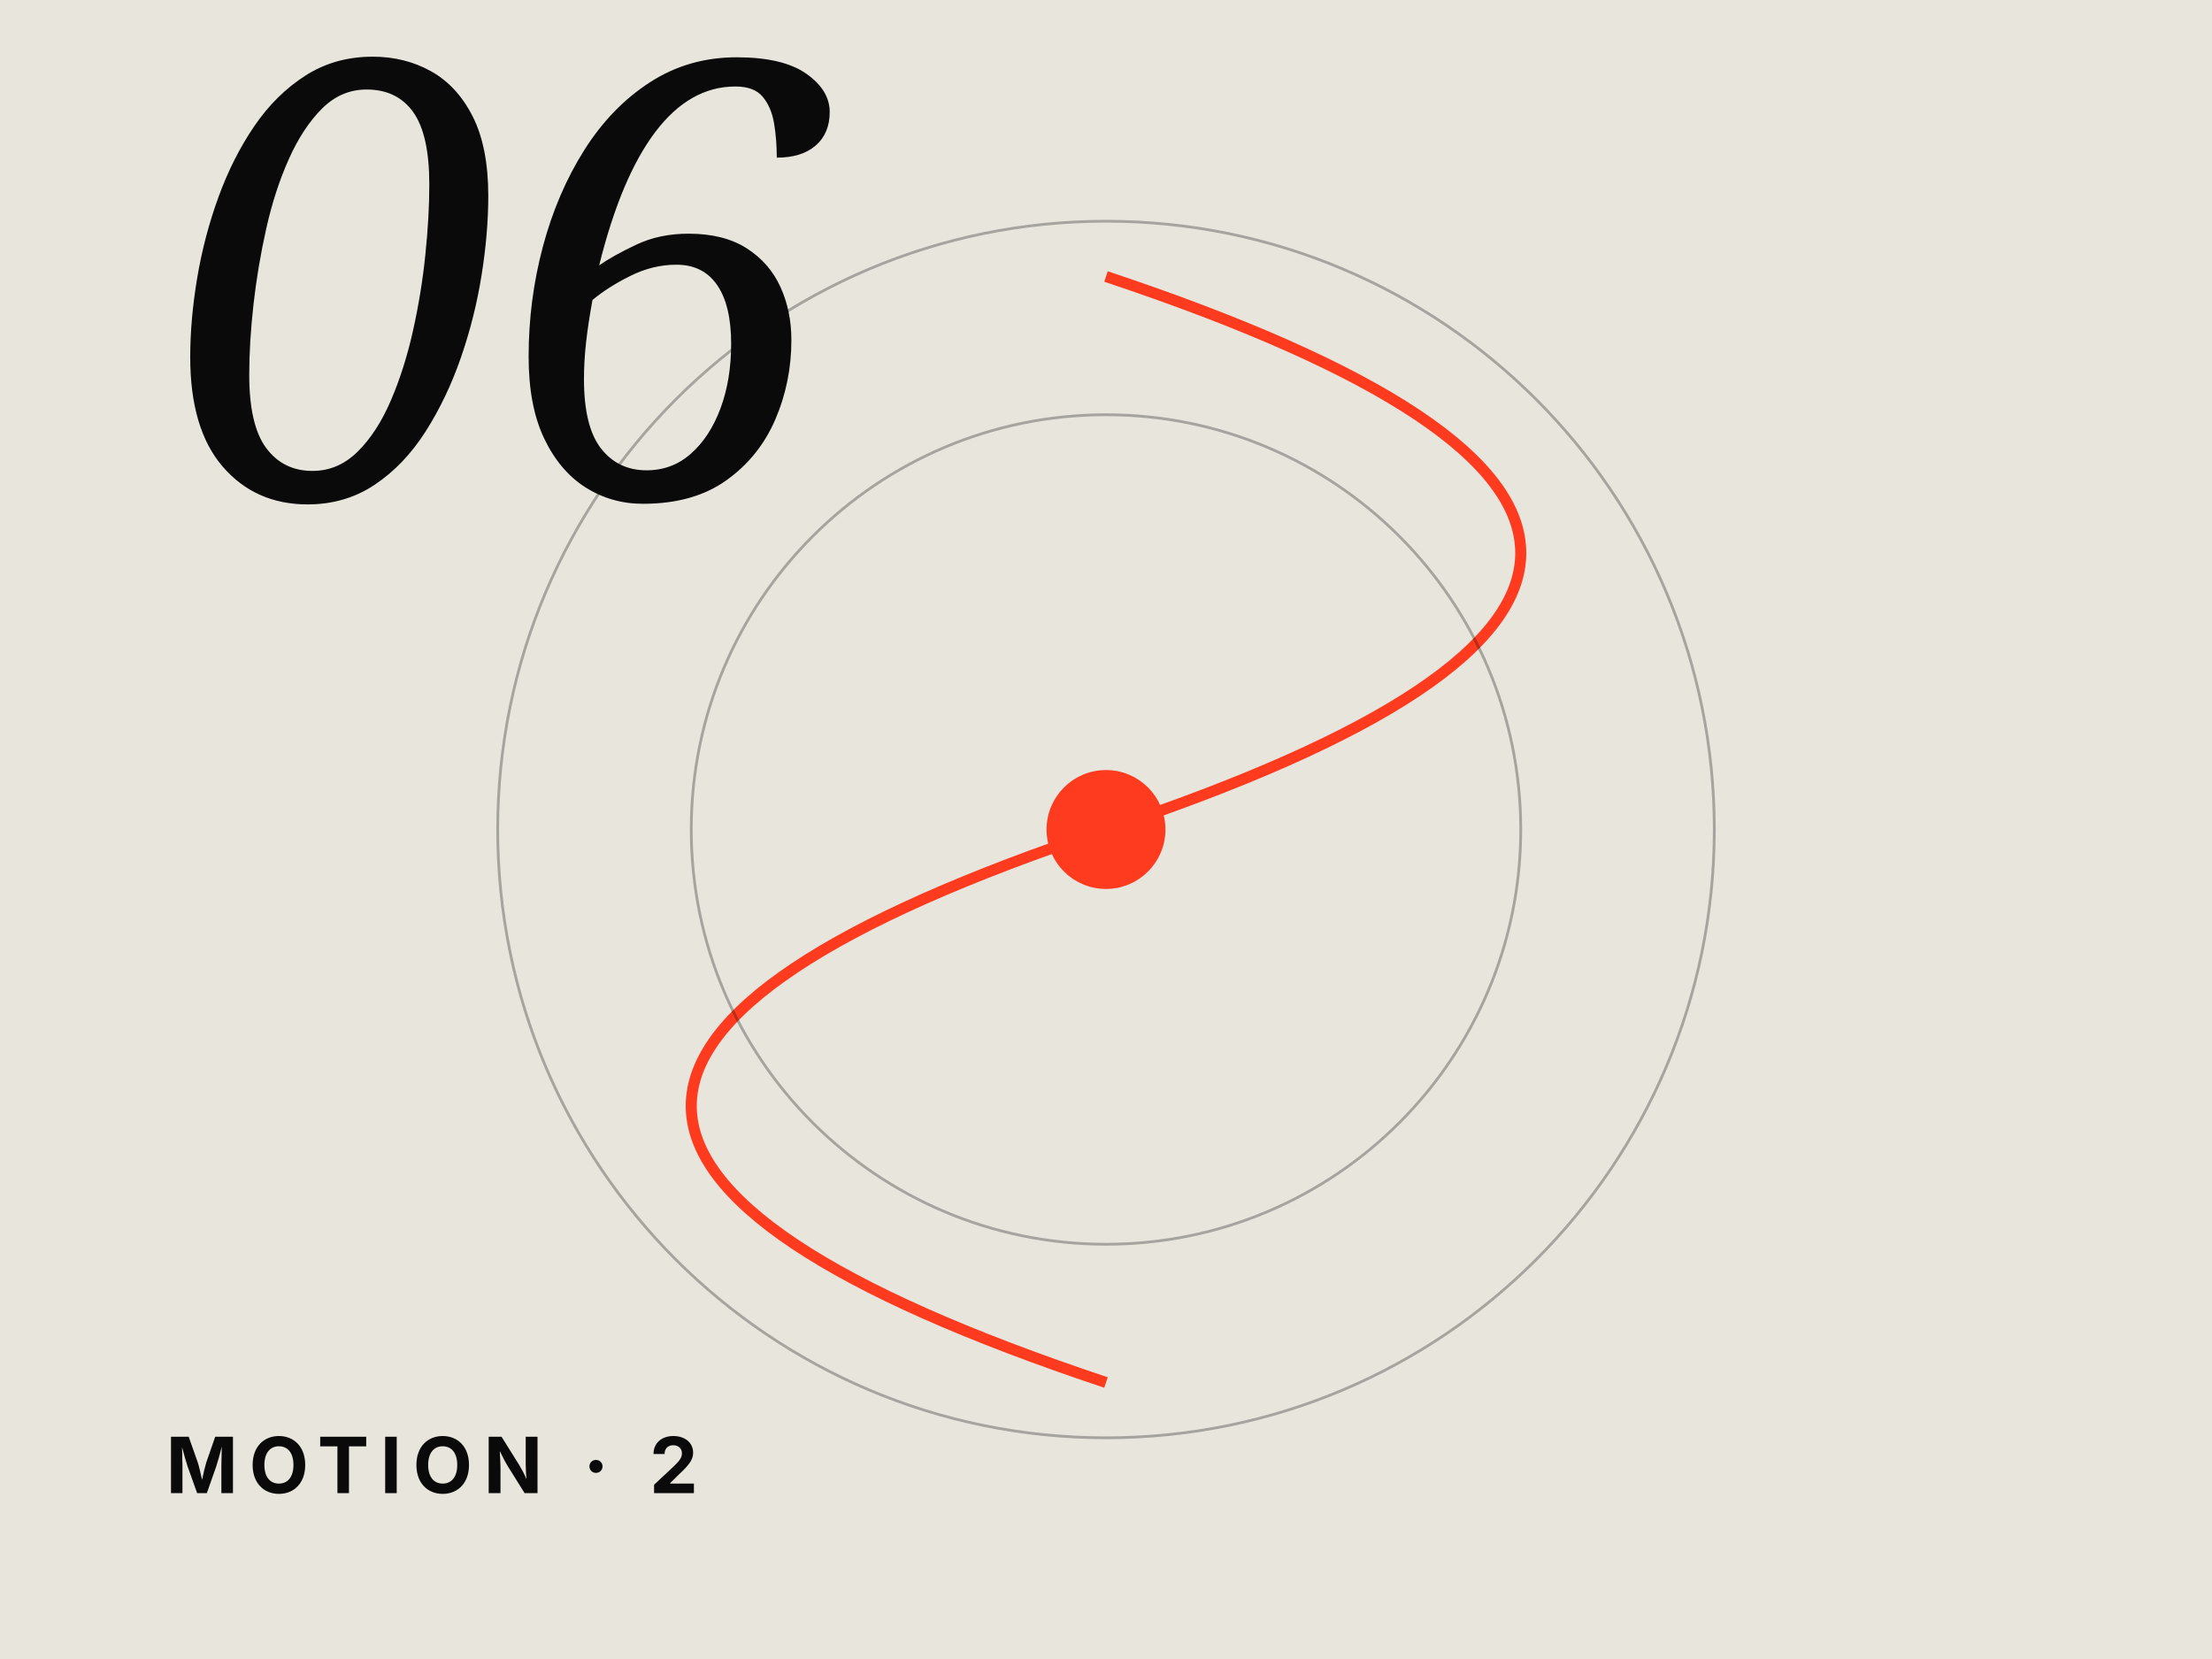
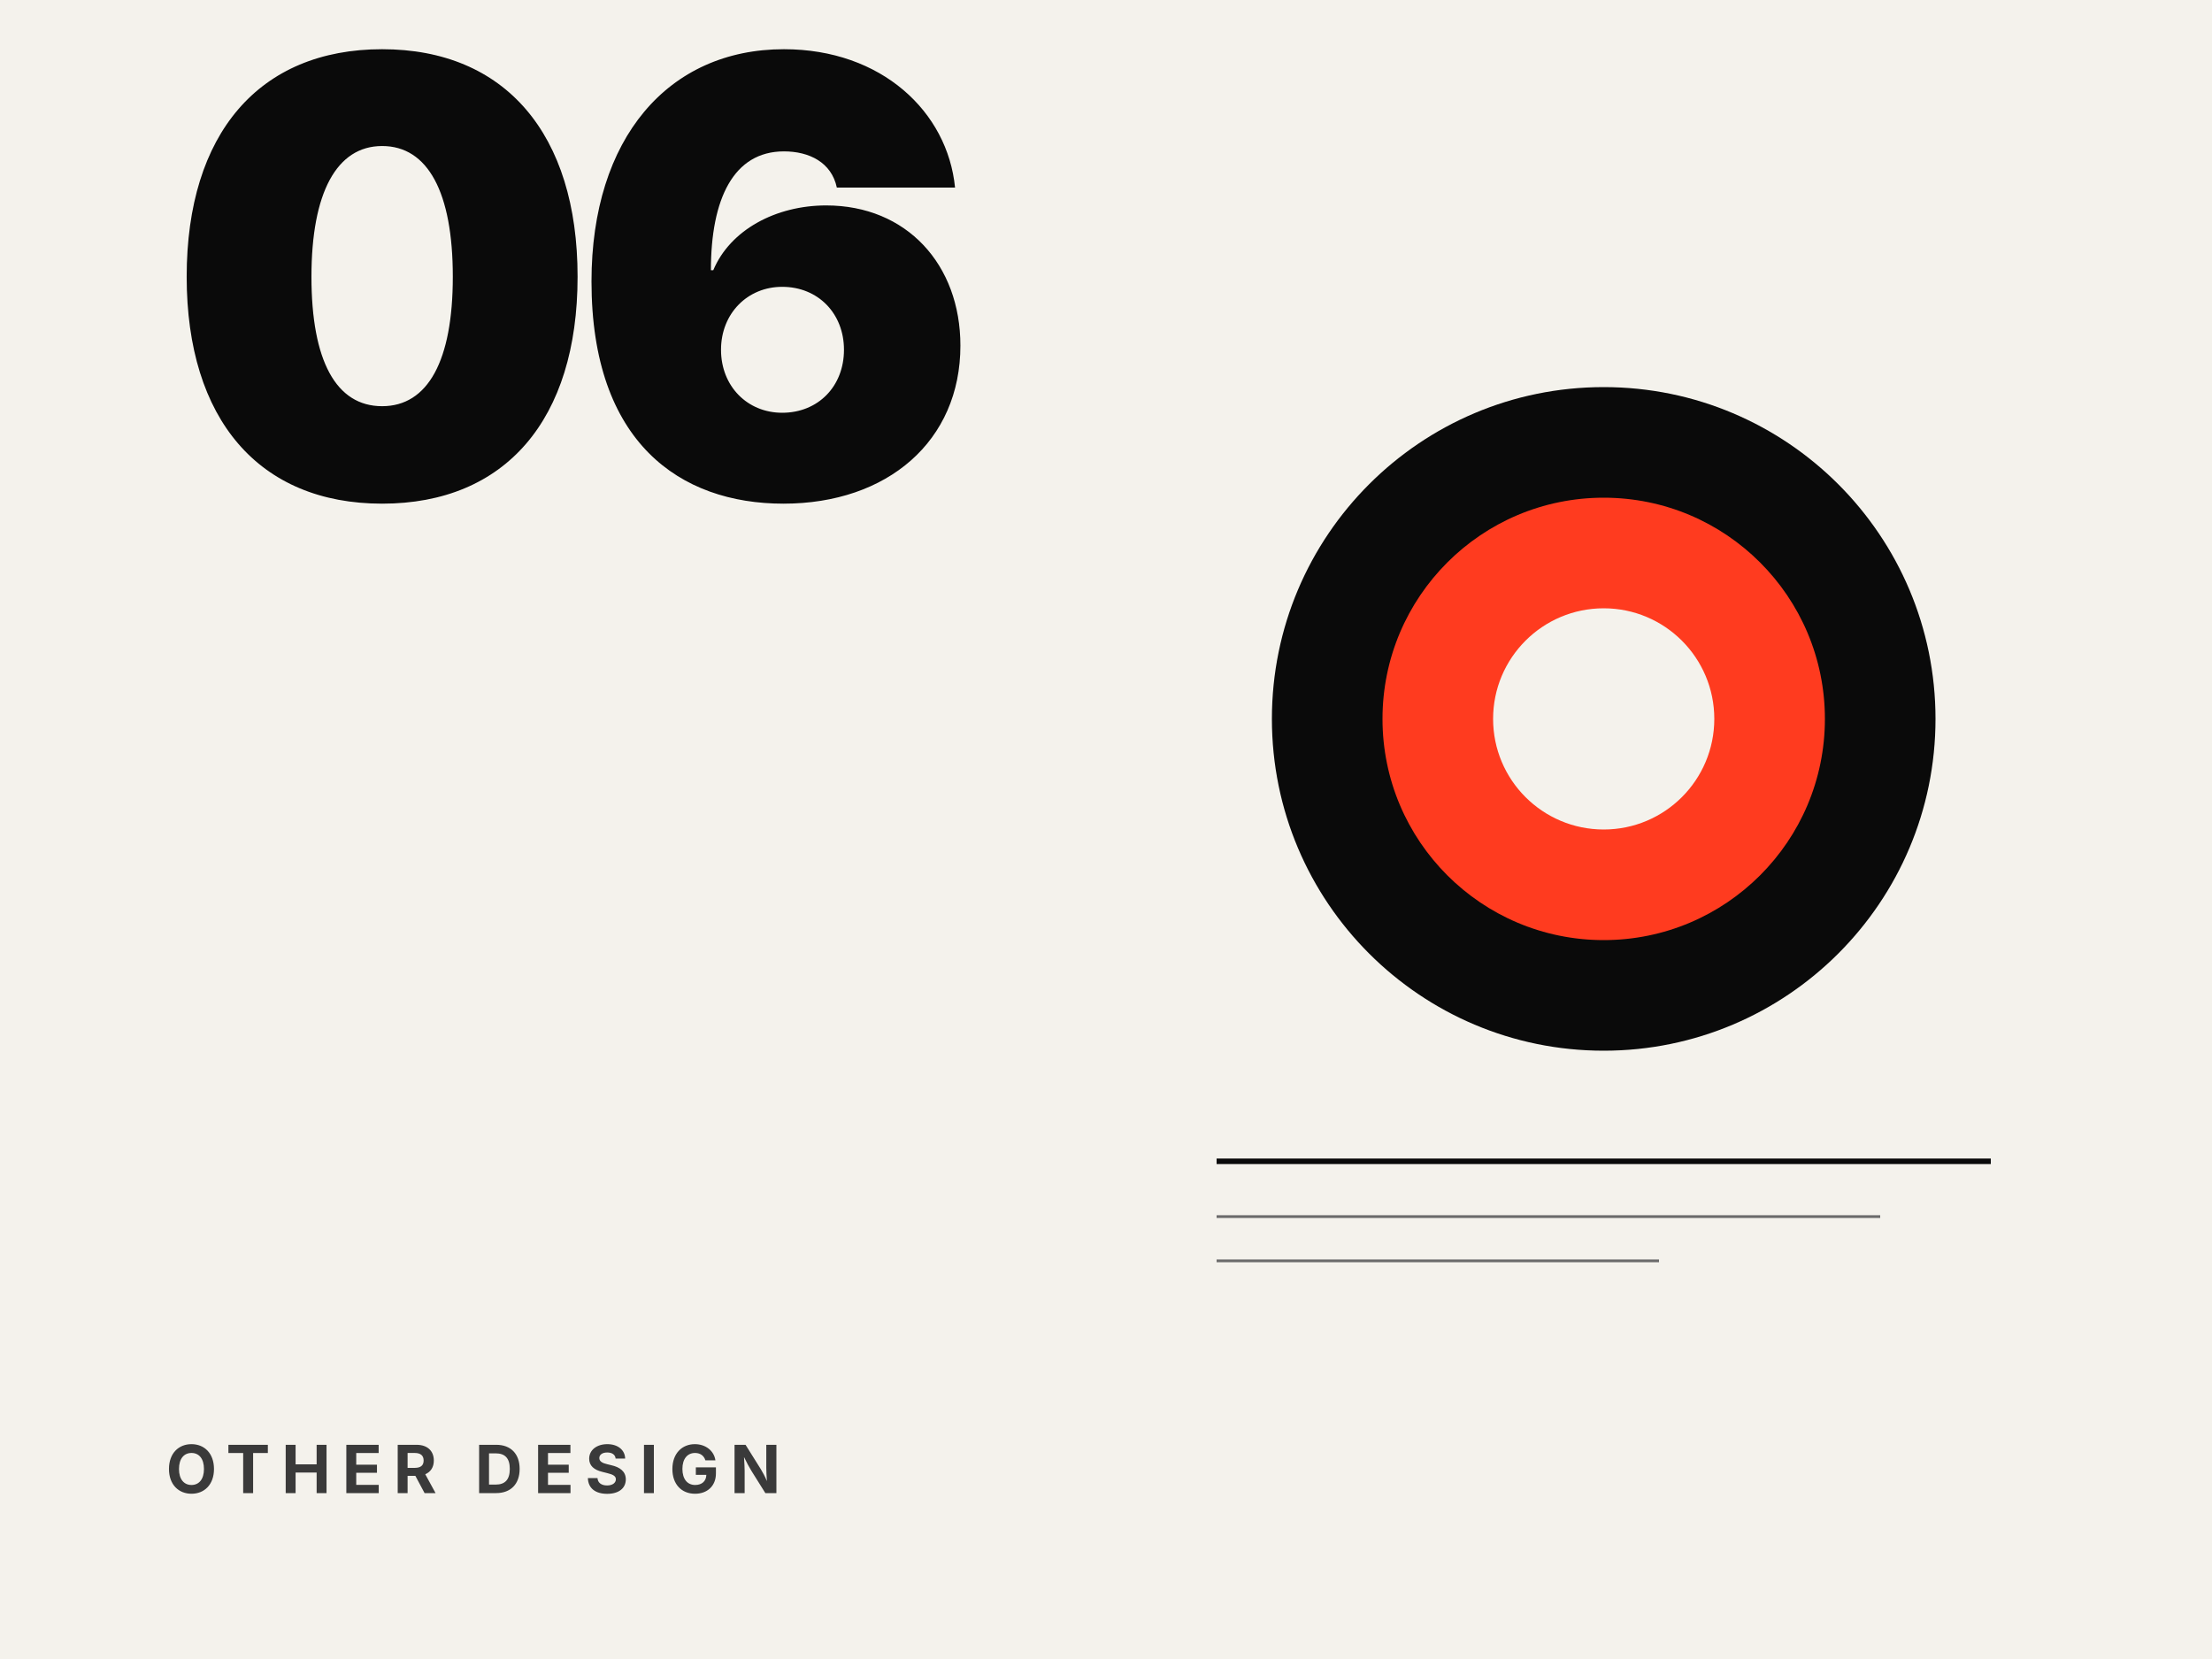
<svg xmlns="http://www.w3.org/2000/svg" viewBox="0 0 800 600" preserveAspectRatio="xMidYMid slice">
-   <rect width="800" height="600" fill="#e8e5dd" />
-   <g font-family="Inter, sans-serif" fill="#0a0a0a">
-     <text x="60" y="180" font-size="220" font-weight="300" font-style="italic" letter-spacing="-5" font-family="Georgia, serif">06</text>
-     <text x="60" y="540" font-size="28" font-weight="700" letter-spacing="4">MOTION · 2</text>
+   <rect width="800" height="600" fill="#f4f2ec" />
+   <g font-family="Inter, sans-serif">
+     <text x="60" y="180" font-size="220" font-weight="900" fill="#0a0a0a" letter-spacing="-10">06</text>
+     <text x="60" y="540" font-size="24" font-weight="700" fill="#3a3a3a" letter-spacing="4">OTHER DESIGN</text>
  </g>
-   <g stroke="#ff3b1f" stroke-width="3" fill="none">
-     <path d="M 400 100 Q 700 200 400 300 T 400 500" stroke-width="4" fill="none" />
-     <circle cx="400" cy="300" r="20" fill="#ff3b1f" />
-   </g>
-   <g stroke="#0a0a0a" stroke-width="1" fill="none" opacity="0.3">
-     <circle cx="400" cy="300" r="150" />
-     <circle cx="400" cy="300" r="220" />
-   </g>
+   <circle cx="580" cy="260" r="120" fill="#0a0a0a" />
+   <circle cx="580" cy="260" r="80" fill="#ff3b1f" />
+   <circle cx="580" cy="260" r="40" fill="#f4f2ec" />
+   <line x1="440" y1="420" x2="720" y2="420" stroke="#0a0a0a" stroke-width="2" />
+   <line x1="440" y1="440" x2="680" y2="440" stroke="#6b6b6b" stroke-width="1" />
+   <line x1="440" y1="456" x2="600" y2="456" stroke="#6b6b6b" stroke-width="1" />
</svg>
